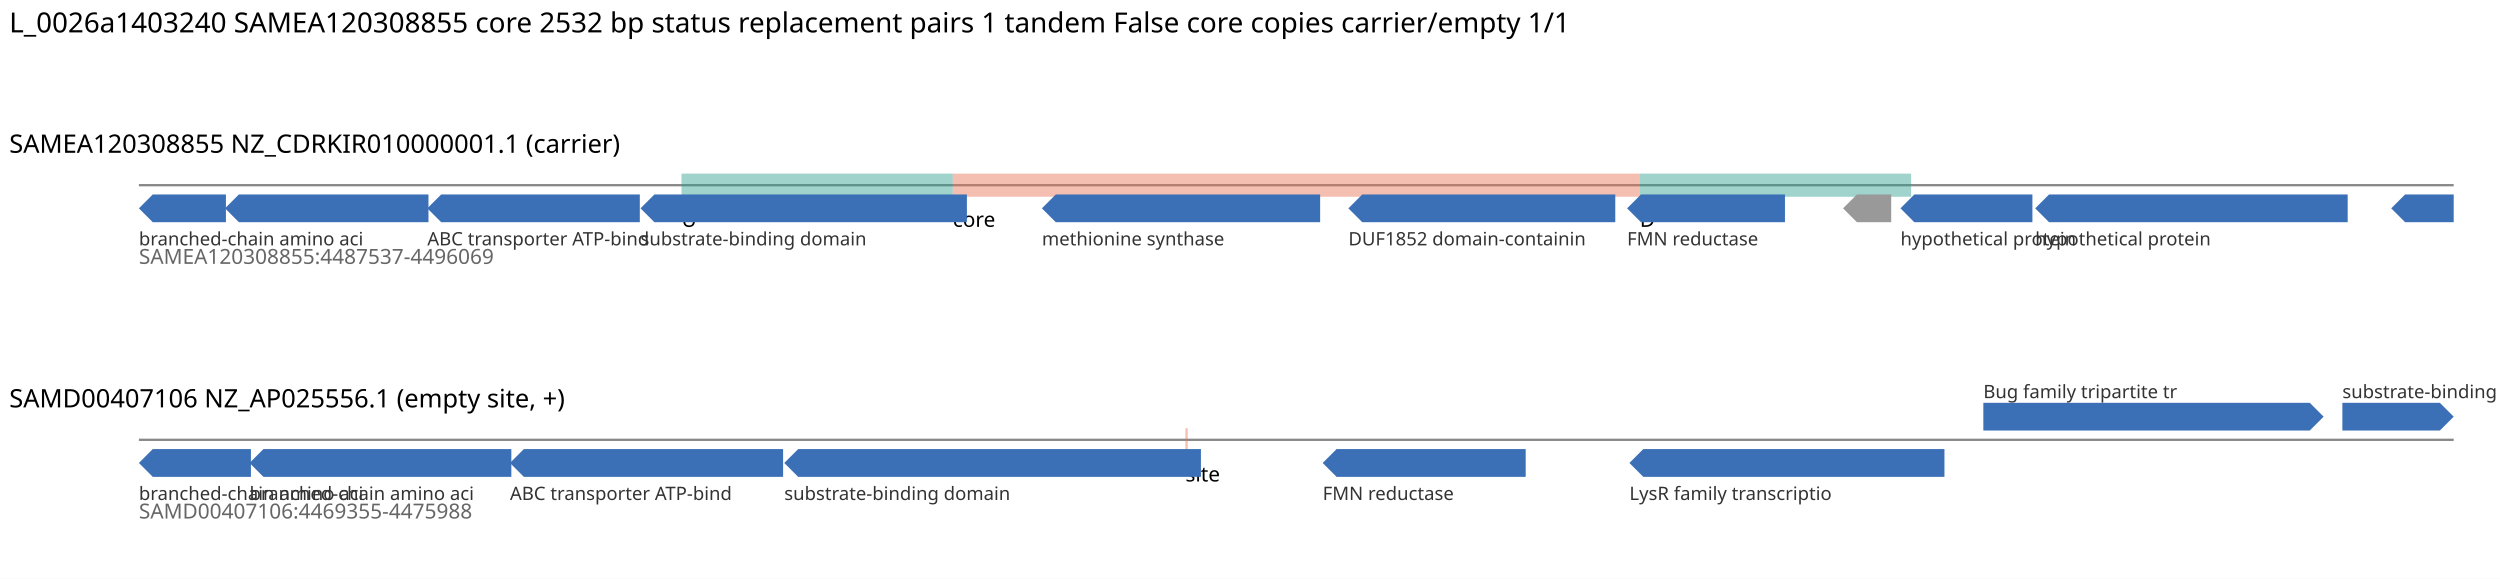
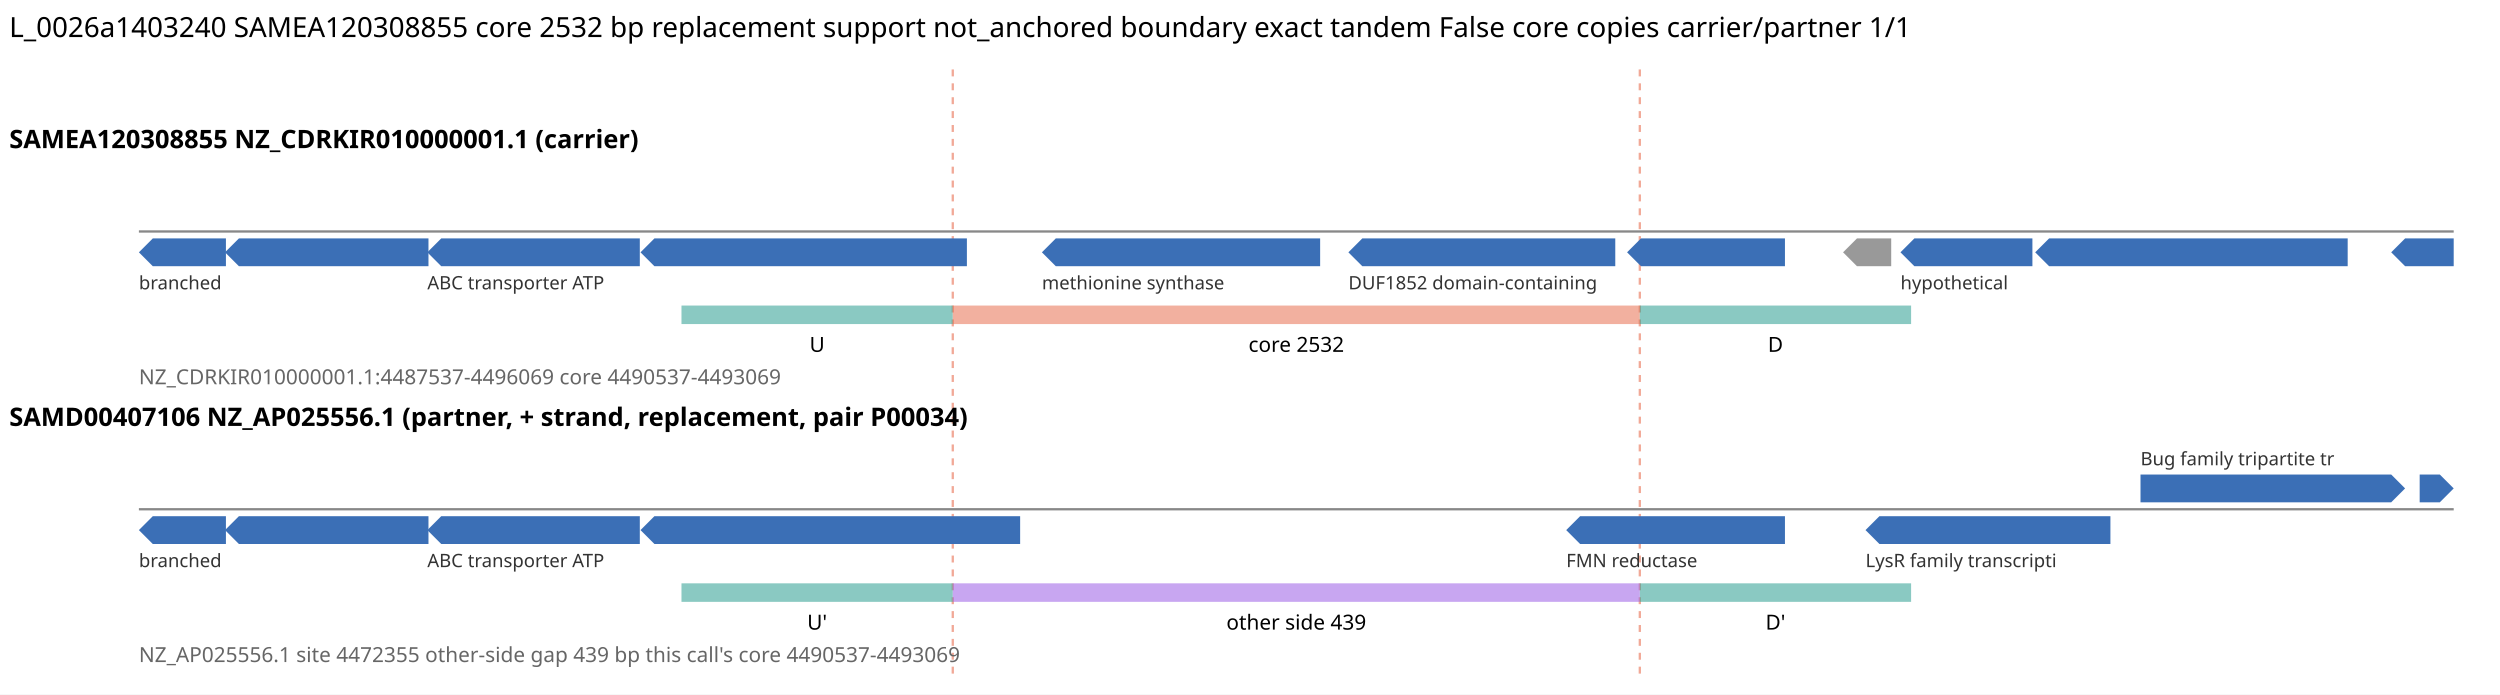
- <svg xmlns="http://www.w3.org/2000/svg" width="1080" height="250" font-family="sans-serif">
+ <svg xmlns="http://www.w3.org/2000/svg" width="1080" height="300" font-family="sans-serif">
  <rect width="100%" height="100%" fill="white" />
-   <text x="4" y="14" font-size="12">L_0026a1403240  SAMEA120308855  core 2532 bp  status replacement  pairs 1  tandem False  core copies carrier/empty 1/1</text>
-   <text x="4" y="66" font-size="11">SAMEA120308855 NZ_CDRKIR010000001.1 (carrier)</text>
-   <line x1="60" y1="80" x2="1060" y2="80" stroke="#888" />
-   <rect x="294.4" y="75" width="117.2" height="10" fill="#2a9d8f" opacity="0.45" />
-   <text x="294.4" y="98" font-size="9">U</text>
-   <rect x="411.6" y="75" width="296.8" height="10" fill="#e76f51" opacity="0.45" />
-   <text x="411.6" y="98" font-size="9">core</text>
-   <rect x="708.4" y="75" width="117.2" height="10" fill="#2a9d8f" opacity="0.45" />
-   <text x="708.4" y="98" font-size="9">D</text>
-   <polygon points="60.0,90 66.0,84 97.6,84 97.6,96 66.0,96" fill="#3b6fb6" />
-   <text x="60.0" y="106" font-size="8" fill="#333">branched-chain amino aci</text>
-   <polygon points="97.2,90 103.2,84 185.1,84 185.1,96 103.2,96" fill="#3b6fb6" />
-   <polygon points="184.6,90 190.6,84 276.4,84 276.4,96 190.6,96" fill="#3b6fb6" />
-   <text x="184.6" y="106" font-size="8" fill="#333">ABC transporter ATP-bind</text>
-   <polygon points="276.7,90 282.7,84 417.7,84 417.7,96 282.7,96" fill="#3b6fb6" />
-   <text x="276.7" y="106" font-size="8" fill="#333">substrate-binding domain</text>
-   <polygon points="450.1,90 456.1,84 570.3,84 570.3,96 456.1,96" fill="#3b6fb6" />
-   <text x="450.1" y="106" font-size="8" fill="#333">methionine synthase</text>
-   <polygon points="582.5,90 588.5,84 697.8,84 697.8,96 588.5,96" fill="#3b6fb6" />
-   <text x="582.5" y="106" font-size="8" fill="#333">DUF1852 domain-containin</text>
-   <polygon points="702.9,90 708.9,84 771.1,84 771.1,96 708.9,96" fill="#3b6fb6" />
-   <text x="702.9" y="106" font-size="8" fill="#333">FMN reductase</text>
-   <polygon points="796.2,90 802.2,84 817.0,84 817.0,96 802.2,96" fill="#999" />
-   <polygon points="821.0,90 827.0,84 878.0,84 878.0,96 827.0,96" fill="#3b6fb6" />
-   <text x="821.0" y="106" font-size="8" fill="#333">hypothetical protein</text>
-   <polygon points="879.2,90 885.2,84 1014.2,84 1014.2,96 885.2,96" fill="#3b6fb6" />
-   <text x="879.2" y="106" font-size="8" fill="#333">hypothetical protein</text>
-   <polygon points="1033.0,90 1039.0,84 1060.0,84 1060.0,96 1039.0,96" fill="#3b6fb6" />
-   <text x="60" y="114" font-size="9" fill="#666">SAMEA120308855:4487537-4496069</text>
-   <text x="4" y="176" font-size="11">SAMD00407106 NZ_AP025556.1 (empty site, +)</text>
-   <line x1="60" y1="190" x2="1060" y2="190" stroke="#888" />
-   <rect x="512.1" y="185" width="1.0" height="10" fill="#e76f51" opacity="0.45" />
-   <text x="512.1" y="208" font-size="9">site</text>
-   <polygon points="60.0,200 66.0,194 108.4,194 108.4,206 66.0,206" fill="#3b6fb6" />
-   <text x="60.0" y="216" font-size="8" fill="#333">branched-chain amino aci</text>
-   <polygon points="107.8,200 113.8,194 220.9,194 220.9,206 113.8,206" fill="#3b6fb6" />
-   <text x="107.8" y="216" font-size="8" fill="#333">branched-chain amino aci</text>
-   <polygon points="220.3,200 226.3,194 338.3,194 338.3,206 226.3,206" fill="#3b6fb6" />
-   <text x="220.3" y="216" font-size="8" fill="#333">ABC transporter ATP-bind</text>
-   <polygon points="338.8,200 344.8,194 518.8,194 518.8,206 344.8,206" fill="#3b6fb6" />
-   <text x="338.8" y="216" font-size="8" fill="#333">substrate-binding domain</text>
-   <polygon points="571.4,200 577.4,194 659.1,194 659.1,206 577.4,206" fill="#3b6fb6" />
-   <text x="571.4" y="216" font-size="8" fill="#333">FMN reductase</text>
-   <polygon points="703.9,200 709.9,194 840.0,194 840.0,206 709.9,206" fill="#3b6fb6" />
-   <text x="703.9" y="216" font-size="8" fill="#333">LysR family transcriptio</text>
-   <polygon points="856.8,174 997.8,174 1003.8,180 997.8,186 856.8,186" fill="#3b6fb6" />
-   <text x="856.8" y="172" font-size="8" fill="#333">Bug family tripartite tr</text>
-   <polygon points="1011.9,174 1054.0,174 1060.0,180 1054.0,186 1011.9,186" fill="#3b6fb6" />
-   <text x="1011.9" y="172" font-size="8" fill="#333">substrate-binding domain</text>
-   <text x="60" y="224" font-size="9" fill="#666">SAMD00407106:4469355-4475988</text>
+   <text x="4" y="16" font-size="12">L_0026a1403240  SAMEA120308855  core 2532 bp  replacement  support not_anchored  boundary exact  tandem False  core copies carrier/partner 1/1</text>
+   <line x1="411.6" y1="30" x2="411.6" y2="292" stroke="#e76f51" stroke-dasharray="3,3" opacity="0.6" />
+   <line x1="708.4" y1="30" x2="708.4" y2="292" stroke="#e76f51" stroke-dasharray="3,3" opacity="0.6" />
+   <text x="4" y="64" font-size="11" font-weight="bold">SAMEA120308855 NZ_CDRKIR010000001.1 (carrier)</text>
+   <line x1="60" y1="100" x2="1060" y2="100" stroke="#888" />
+   <rect x="294.4" y="132" width="117.2" height="8" fill="#2a9d8f" opacity="0.55" />
+   <text x="353.0" y="152" font-size="9" text-anchor="middle">U</text>
+   <rect x="411.6" y="132" width="296.8" height="8" fill="#e76f51" opacity="0.55" />
+   <text x="560.0" y="152" font-size="9" text-anchor="middle">core 2532</text>
+   <rect x="708.4" y="132" width="117.2" height="8" fill="#2a9d8f" opacity="0.55" />
+   <text x="767.0" y="152" font-size="9" text-anchor="middle">D</text>
+   <polygon points="60.0,109 66.0,103 97.6,103 97.6,115 66.0,115" fill="#3b6fb6" />
+   <text x="60.0" y="125" font-size="8" fill="#333">branched</text>
+   <polygon points="97.2,109 103.2,103 185.1,103 185.1,115 103.2,115" fill="#3b6fb6" />
+   <polygon points="184.6,109 190.6,103 276.4,103 276.4,115 190.6,115" fill="#3b6fb6" />
+   <text x="184.6" y="125" font-size="8" fill="#333">ABC transporter ATP</text>
+   <polygon points="276.7,109 282.7,103 417.7,103 417.7,115 282.7,115" fill="#3b6fb6" />
+   <polygon points="450.1,109 456.1,103 570.3,103 570.3,115 456.1,115" fill="#3b6fb6" />
+   <text x="450.1" y="125" font-size="8" fill="#333">methionine synthase</text>
+   <polygon points="582.5,109 588.5,103 697.8,103 697.8,115 588.5,115" fill="#3b6fb6" />
+   <text x="582.5" y="125" font-size="8" fill="#333">DUF1852 domain-containing</text>
+   <polygon points="702.9,109 708.9,103 771.1,103 771.1,115 708.9,115" fill="#3b6fb6" />
+   <polygon points="796.2,109 802.2,103 817.0,103 817.0,115 802.2,115" fill="#999" />
+   <polygon points="821.0,109 827.0,103 878.0,103 878.0,115 827.0,115" fill="#3b6fb6" />
+   <text x="821.0" y="125" font-size="8" fill="#333">hypothetical</text>
+   <polygon points="879.2,109 885.2,103 1014.2,103 1014.2,115 885.2,115" fill="#3b6fb6" />
+   <polygon points="1033.0,109 1039.0,103 1060.0,103 1060.0,115 1039.0,115" fill="#3b6fb6" />
+   <text x="60" y="166" font-size="9" fill="#666">NZ_CDRKIR010000001.1:4487537-4496069  core 4490537-4493069</text>
+   <text x="4" y="184" font-size="11" font-weight="bold">SAMD00407106 NZ_AP025556.1 (partner, + strand, replacement, pair P00034)</text>
+   <line x1="60" y1="220" x2="1060" y2="220" stroke="#888" />
+   <rect x="294.4" y="252" width="117.2" height="8" fill="#2a9d8f" opacity="0.55" />
+   <text x="353.0" y="272" font-size="9" text-anchor="middle">U'</text>
+   <rect x="708.4" y="252" width="117.2" height="8" fill="#2a9d8f" opacity="0.55" />
+   <text x="767.0" y="272" font-size="9" text-anchor="middle">D'</text>
+   <rect x="411.6" y="252" width="296.8" height="8" fill="#9b5de5" opacity="0.55" />
+   <text x="560.0" y="272" font-size="9" text-anchor="middle">other side 439</text>
+   <polygon points="60.0,229 66.0,223 97.6,223 97.6,235 66.0,235" fill="#3b6fb6" />
+   <text x="60.0" y="245" font-size="8" fill="#333">branched</text>
+   <polygon points="97.2,229 103.2,223 185.1,223 185.1,235 103.2,235" fill="#3b6fb6" />
+   <polygon points="184.6,229 190.6,223 276.4,223 276.4,235 190.6,235" fill="#3b6fb6" />
+   <text x="184.6" y="245" font-size="8" fill="#333">ABC transporter ATP</text>
+   <polygon points="276.7,229 282.7,223 440.7,223 440.7,235 282.7,235" fill="#3b6fb6" />
+   <polygon points="676.6,229 682.6,223 771.1,223 771.1,235 682.6,235" fill="#3b6fb6" />
+   <text x="676.6" y="245" font-size="8" fill="#333">FMN reductase</text>
+   <polygon points="805.9,229 811.9,223 911.7,223 911.7,235 811.9,235" fill="#3b6fb6" />
+   <text x="805.9" y="245" font-size="8" fill="#333">LysR family transcripti</text>
+   <polygon points="924.7,205 1033.0,205 1039.0,211 1033.0,217 924.7,217" fill="#3b6fb6" />
+   <text x="924.7" y="201" font-size="8" fill="#333">Bug family tripartite tr</text>
+   <polygon points="1045.3,205 1054.0,205 1060.0,211 1054.0,217 1045.3,217" fill="#3b6fb6" />
+   <text x="60" y="286" font-size="9" fill="#666">NZ_AP025556.1 site 4472355  other-side gap 439 bp  this call's core 4490537-4493069</text>
</svg>
